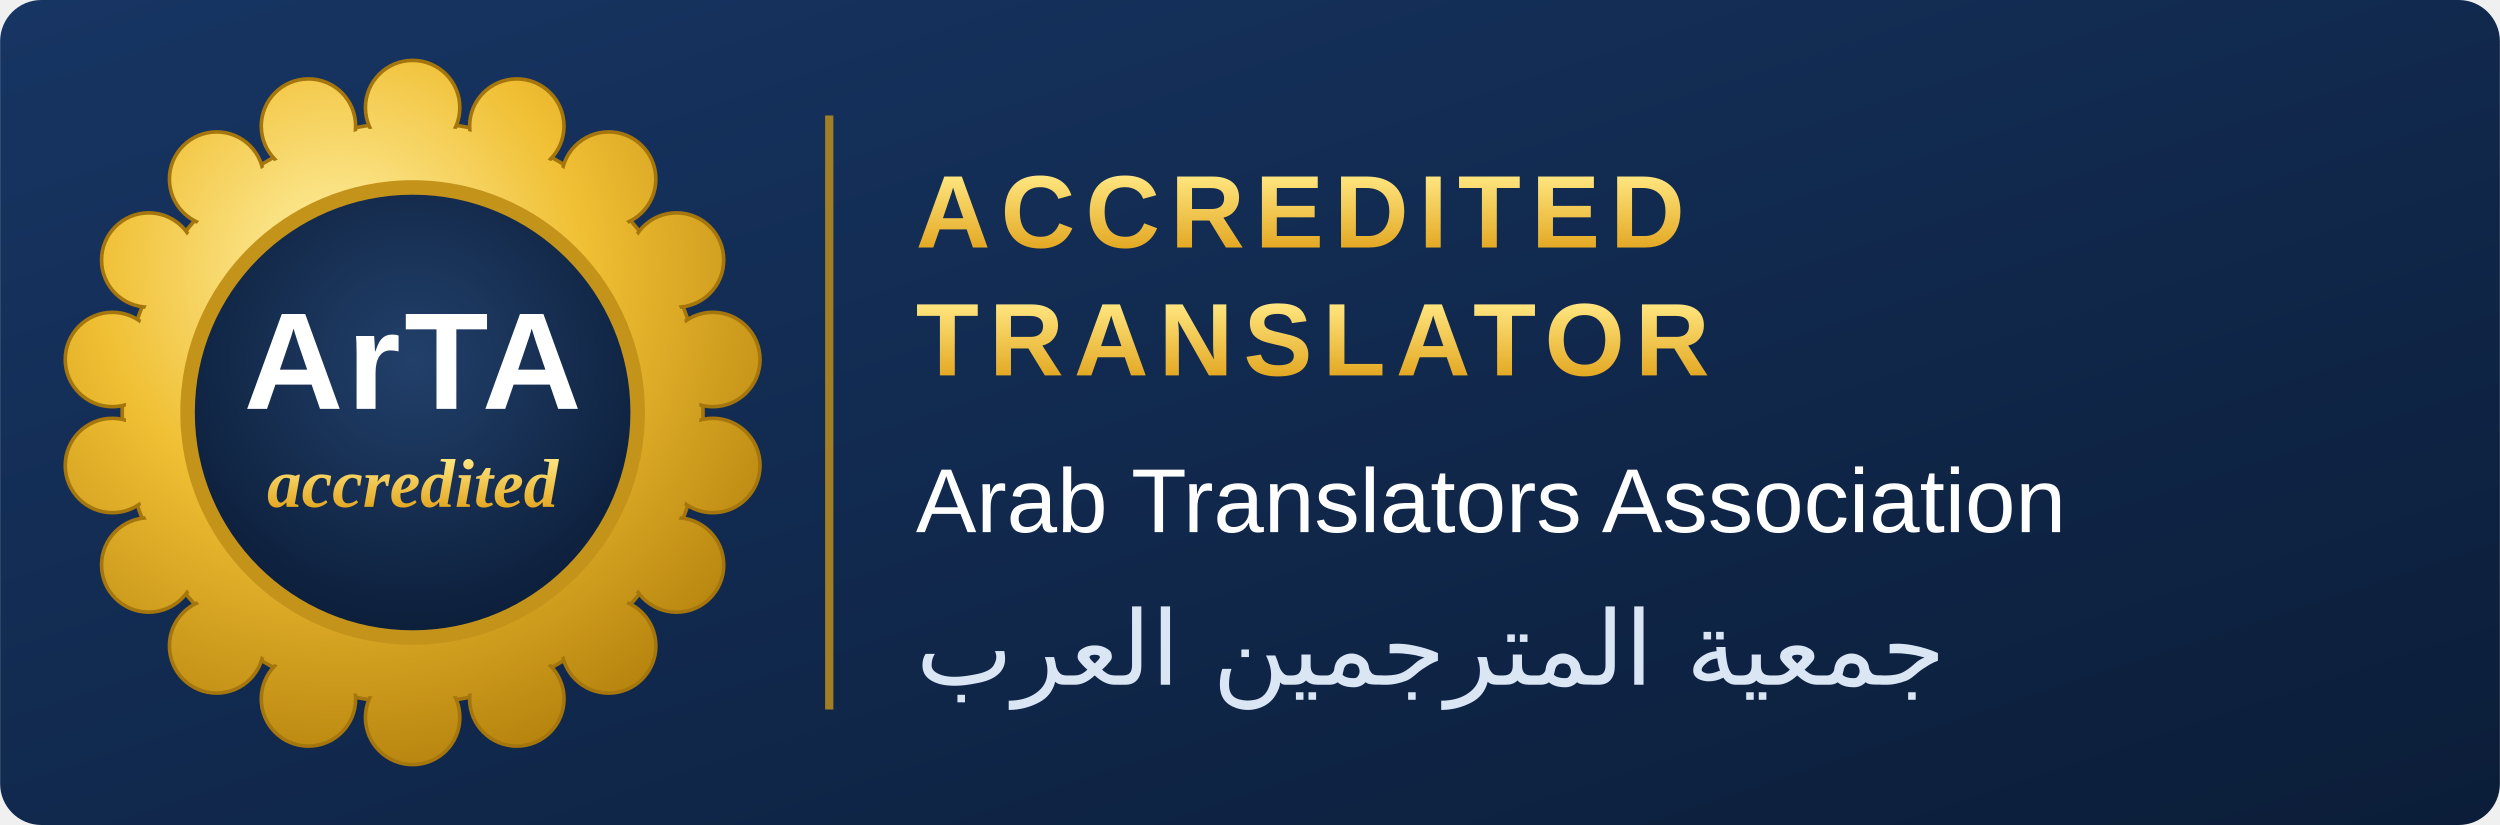
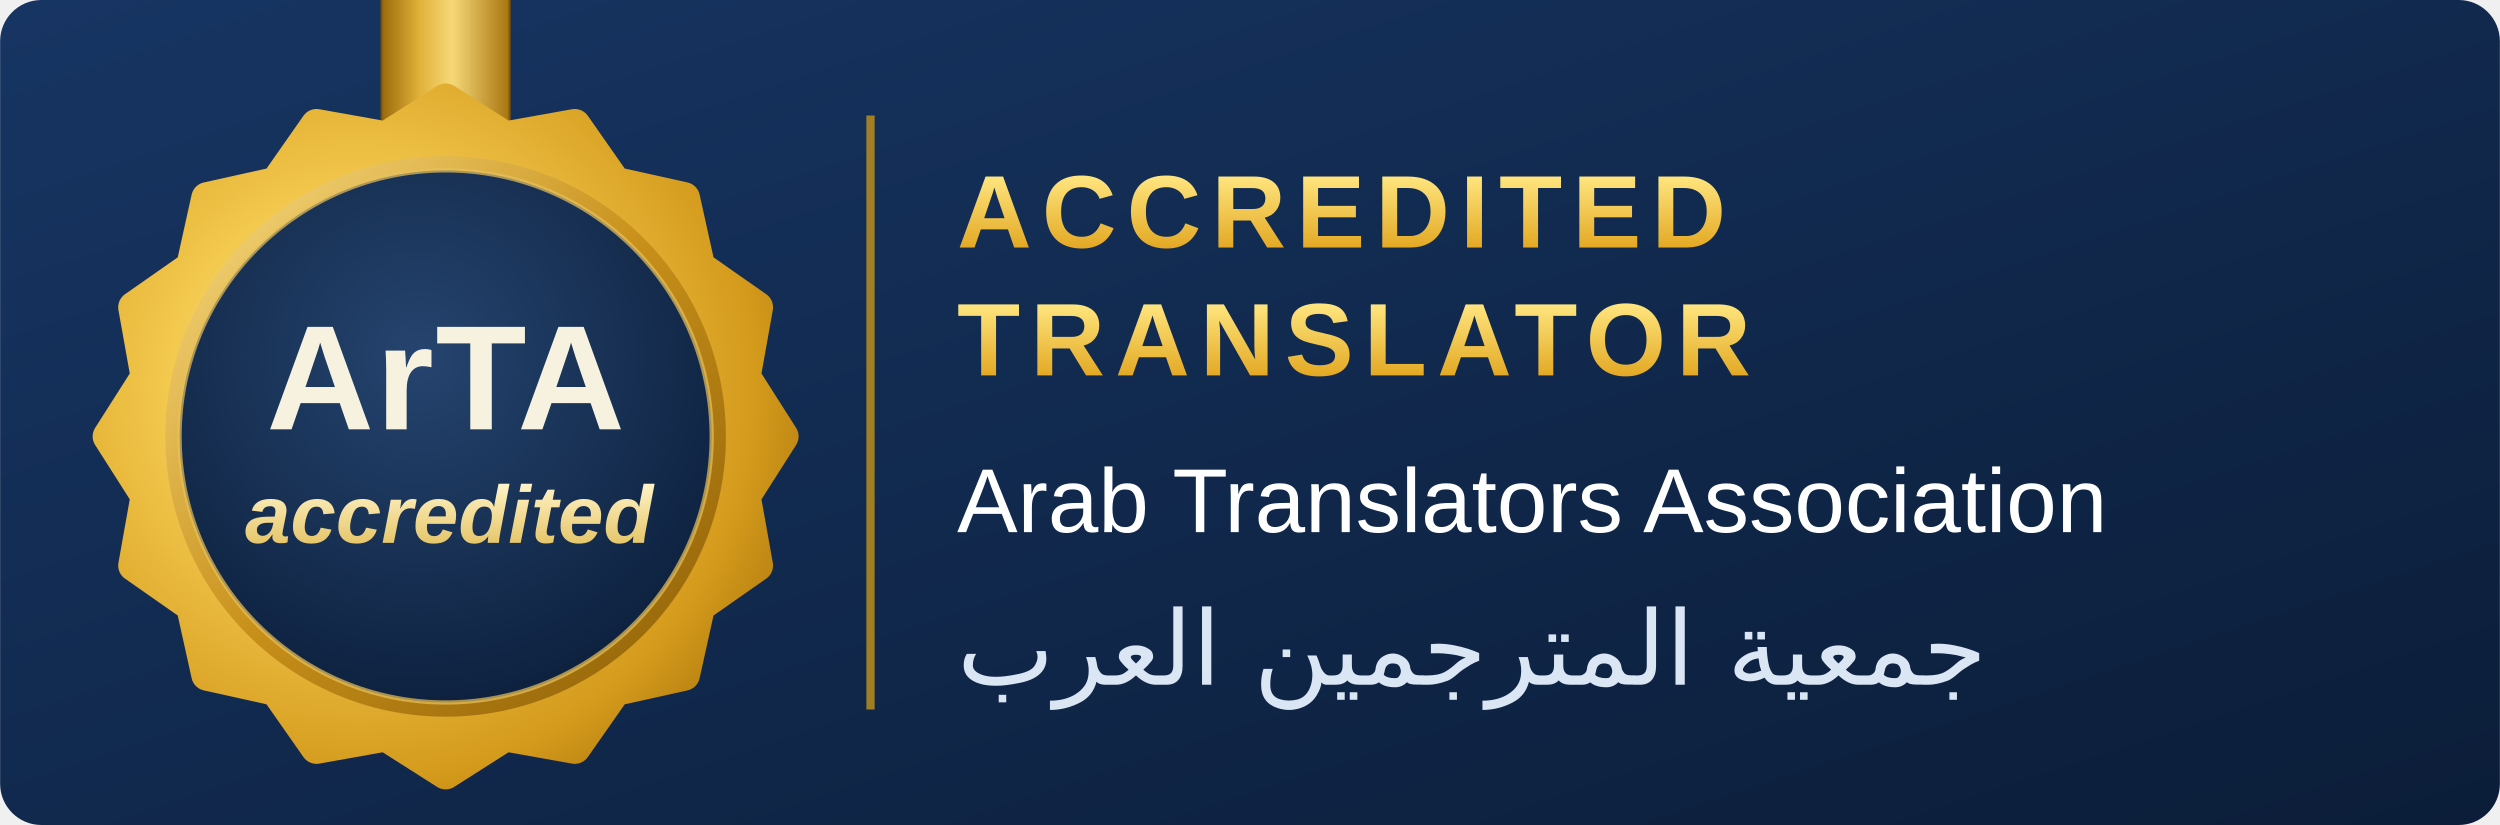
<svg xmlns="http://www.w3.org/2000/svg" viewBox="0 0 606 200" width="1600" height="528" role="img" aria-label="ArTA accredited translator — Arab Translators Association">
  <defs>
    <linearGradient id="bg" x1="0" y1="0" x2="1" y2="1">
      <stop offset="0%" stop-color="#173563" />
      <stop offset="100%" stop-color="#0b1d38" />
    </linearGradient>
-     <radialGradient id="gold" gradientUnits="userSpaceOnUse" cx="80" cy="60" r="150">
-       <stop offset="0%" stop-color="#fff2a8" />
-       <stop offset="45%" stop-color="#f0bf33" />
-       <stop offset="100%" stop-color="#b07d0a" />
-     </radialGradient>
    <linearGradient id="goldText" x1="0" y1="0" x2="0" y2="1">
      <stop offset="0%" stop-color="#ffe680" />
      <stop offset="100%" stop-color="#e3a823" />
    </linearGradient>
-     <radialGradient id="navy" cx="50%" cy="38%" r="65%">
-       <stop offset="0%" stop-color="#22406b" />
-       <stop offset="100%" stop-color="#0b1d38" />
+     <clipPath id="card">
+       <rect x="0" y="0" width="606" height="200" rx="10" />
+     </clipPath>
+     <linearGradient id="ribbon" x1="0" y1="0" x2="1" y2="0">
+       <stop offset="0%" stop-color="#9a6a0c" />
+       <stop offset="30%" stop-color="#e2b23a" />
+       <stop offset="55%" stop-color="#f6d878" />
+       <stop offset="100%" stop-color="#a87510" />
+     </linearGradient>
+     <radialGradient id="gold" gradientUnits="userSpaceOnUse" cx="75" cy="85" r="150">
+       <stop offset="0%" stop-color="#fff6c4" />
+       <stop offset="35%" stop-color="#f3c94e" />
+       <stop offset="75%" stop-color="#d49a1c" />
+       <stop offset="100%" stop-color="#a06c08" />
    </radialGradient>
+     <linearGradient id="rim" x1="0" y1="0" x2="1" y2="1">
+       <stop offset="0%" stop-color="#fbe08a" />
+       <stop offset="50%" stop-color="#c8901a" />
+       <stop offset="100%" stop-color="#8a5c06" />
+     </linearGradient>
+     <radialGradient id="navy" cx="45%" cy="35%" r="70%">
+       <stop offset="0%" stop-color="#25446f" />
+       <stop offset="100%" stop-color="#0c1f3c" />
+     </radialGradient>
+     <linearGradient id="accredited" x1="0" y1="0" x2="0" y2="1">
+       <stop offset="0%" stop-color="#fff3c7" />
+       <stop offset="100%" stop-color="#e6c66a" />
+     </linearGradient>
  </defs>
  <rect x="0" y="0" width="606" height="200" rx="10" fill="url(#bg)" />
-   <g transform="translate(12 12) scale(0.88)">
-     <g fill="url(#gold)" stroke="#a5760c" stroke-width="1">
-       <circle cx="100" cy="100" r="80" />
-       <circle cx="100.0" cy="16.0" r="13" />
-       <circle cx="128.7" cy="21.1" r="13" />
-       <circle cx="154.0" cy="35.7" r="13" />
-       <circle cx="172.7" cy="58.0" r="13" />
-       <circle cx="182.7" cy="85.4" r="13" />
-       <circle cx="182.7" cy="114.6" r="13" />
-       <circle cx="172.7" cy="142.0" r="13" />
-       <circle cx="154.0" cy="164.3" r="13" />
-       <circle cx="128.7" cy="178.9" r="13" />
-       <circle cx="100.0" cy="184.0" r="13" />
-       <circle cx="71.3" cy="178.9" r="13" />
-       <circle cx="46.0" cy="164.3" r="13" />
-       <circle cx="27.3" cy="142.0" r="13" />
-       <circle cx="17.3" cy="114.6" r="13" />
-       <circle cx="17.3" cy="85.4" r="13" />
-       <circle cx="27.3" cy="58.0" r="13" />
-       <circle cx="46.0" cy="35.7" r="13" />
-       <circle cx="71.3" cy="21.1" r="13" />
+   <g clip-path="url(#card)">
+     <g transform="translate(22 -6) scale(0.86)">
+       <rect x="82" y="0" width="36" height="70" fill="url(#ribbon)" />
+       <rect x="82" y="0" width="36" height="70" fill="none" stroke="#8a5c06" stroke-width="0.8" opacity="0.6" />
+       <g transform="translate(0 30)">
+         <polygon fill="url(#gold)" stroke="url(#gold)" stroke-width="9" stroke-linejoin="round" points="100.0,5.0 116.8,15.7 136.4,12.2 147.8,28.5 167.2,32.8 171.5,52.2 187.8,63.6 184.3,83.2 195.0,100.0 184.3,116.8 187.8,136.4 171.5,147.8 167.2,167.2 147.8,171.5 136.4,187.8 116.8,184.3 100.0,195.0 83.2,184.3 63.6,187.8 52.2,171.5 32.8,167.2 28.5,147.8 12.2,136.4 15.7,116.8 5.0,100.0 15.7,83.2 12.2,63.6 28.5,52.2 32.8,32.8 52.2,28.5 63.6,12.2 83.2,15.7" />
+         <circle cx="100" cy="100" r="79" fill="url(#rim)" />
+         <circle cx="100" cy="100" r="75" fill="url(#navy)" />
+         <circle cx="100" cy="100" r="75" fill="none" stroke="#e8c25a" stroke-width="1.2" opacity="0.7" />
+         <text x="100" y="98" text-anchor="middle" font-family="Arial, Helvetica, sans-serif" font-weight="700" font-size="42" fill="#f6f2df" letter-spacing="0.5">ArTA</text>
+         <text x="101" y="130" text-anchor="middle" font-family="Arial, Helvetica, sans-serif" font-style="italic" font-weight="700" font-size="23" textLength="112" lengthAdjust="spacingAndGlyphs" fill="url(#accredited)">accredited</text>
+       </g>
    </g>
-     <circle cx="100" cy="100" r="79" fill="url(#gold)" />
-     <circle cx="100" cy="100" r="64" fill="#c4931a" />
-     <circle cx="100" cy="100" r="60" fill="url(#navy)" />
-     <text x="100" y="99" text-anchor="middle" font-family="Arial, Helvetica, sans-serif" font-weight="700" font-size="38" fill="#ffffff" letter-spacing="1">ArTA</text>
-     <text x="100" y="126" text-anchor="middle" font-family="Georgia, 'Times New Roman', serif" font-style="italic" font-weight="700" font-size="19" fill="url(#goldText)">accredited</text>
  </g>
-   <rect x="200" y="28" width="2" height="144" fill="#c4931a" opacity="0.8" />
-   <text x="222" y="60" font-family="Arial, Helvetica, sans-serif" font-weight="700" font-size="25" letter-spacing="2.5" fill="url(#goldText)">ACCREDITED</text>
-   <text x="222" y="91" font-family="Arial, Helvetica, sans-serif" font-weight="700" font-size="25" letter-spacing="2.5" fill="url(#goldText)">TRANSLATOR</text>
-   <text x="222" y="129" font-family="Arial, Helvetica, sans-serif" font-size="22" fill="#ffffff">Arab Translators Association</text>
-   <text x="222" y="166" font-family="Tahoma, 'Segoe UI', Arial, sans-serif" font-size="25" fill="#dbe6f5" direction="rtl" text-anchor="end">جمعية المترجمين العرب</text>
+   <rect x="210" y="28" width="2" height="144" fill="#c4931a" opacity="0.8" />
+   <text x="232" y="60" font-family="Arial, Helvetica, sans-serif" font-weight="700" font-size="25" letter-spacing="2.5" fill="url(#goldText)">ACCREDITED</text>
+   <text x="232" y="91" font-family="Arial, Helvetica, sans-serif" font-weight="700" font-size="25" letter-spacing="2.5" fill="url(#goldText)">TRANSLATOR</text>
+   <text x="232" y="129" font-family="Arial, Helvetica, sans-serif" font-size="22" fill="#ffffff">Arab Translators Association</text>
+   <text x="232" y="166" font-family="Tahoma, 'Segoe UI', Arial, sans-serif" font-size="25" fill="#dbe6f5" direction="rtl" text-anchor="end">جمعية المترجمين العرب</text>
</svg>
